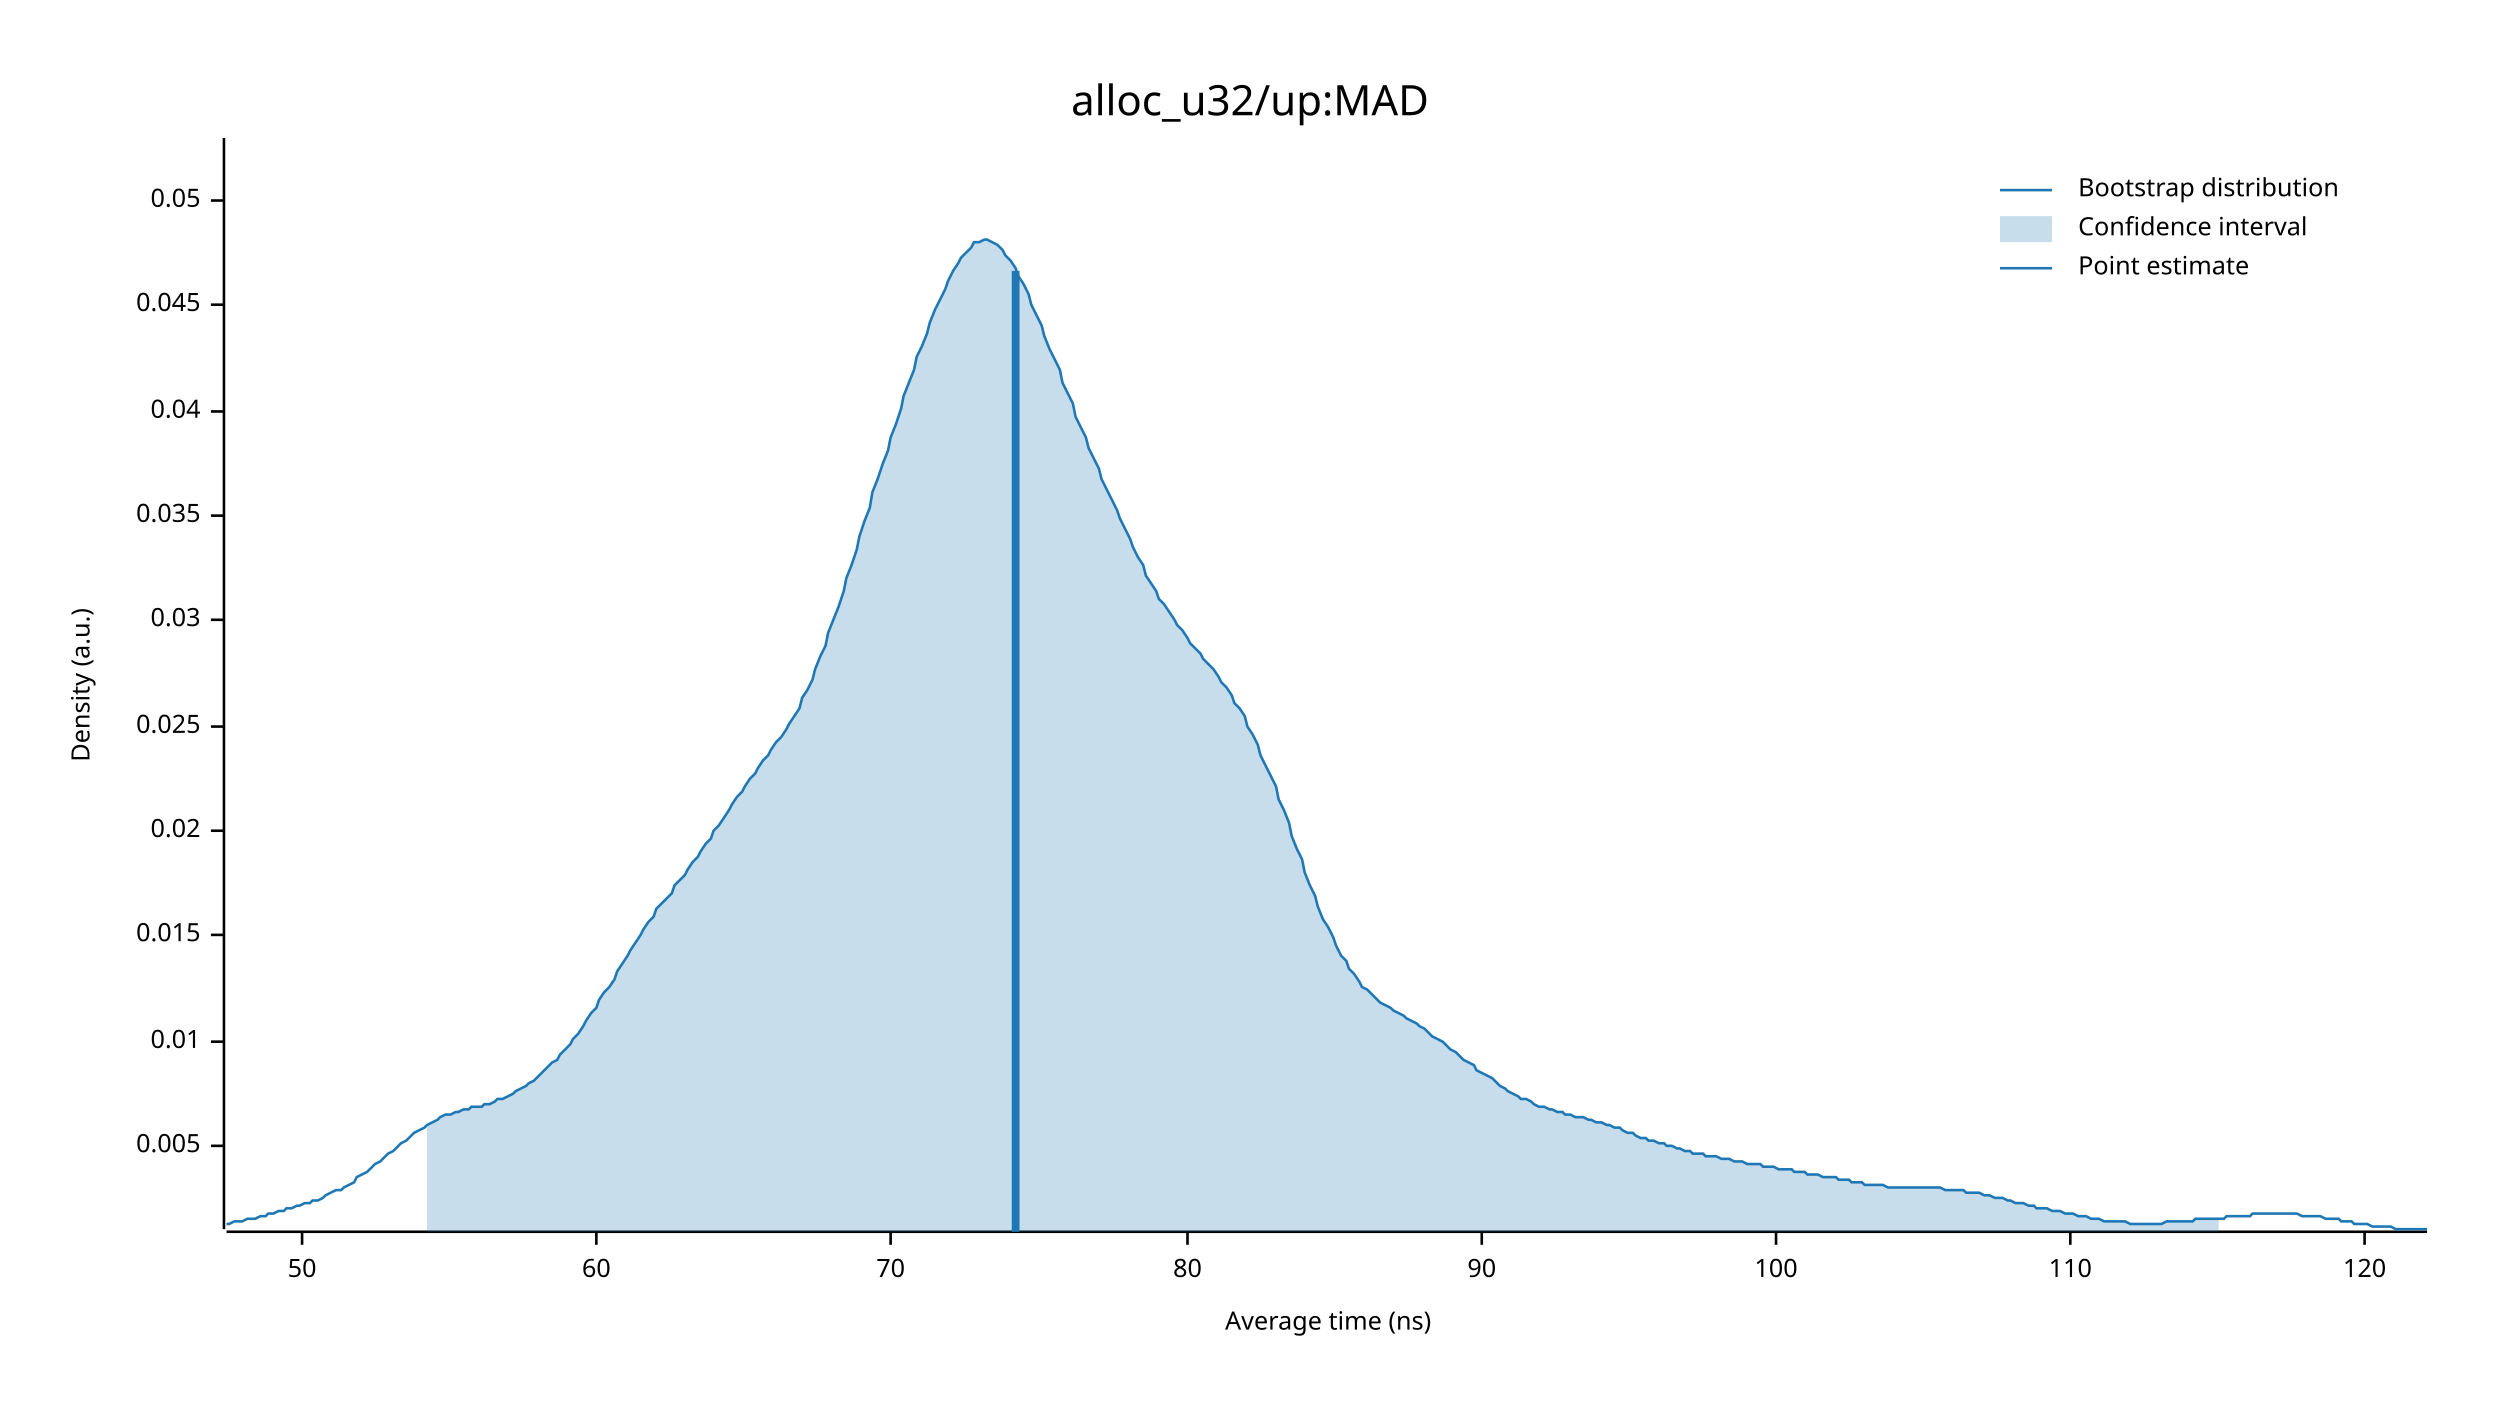
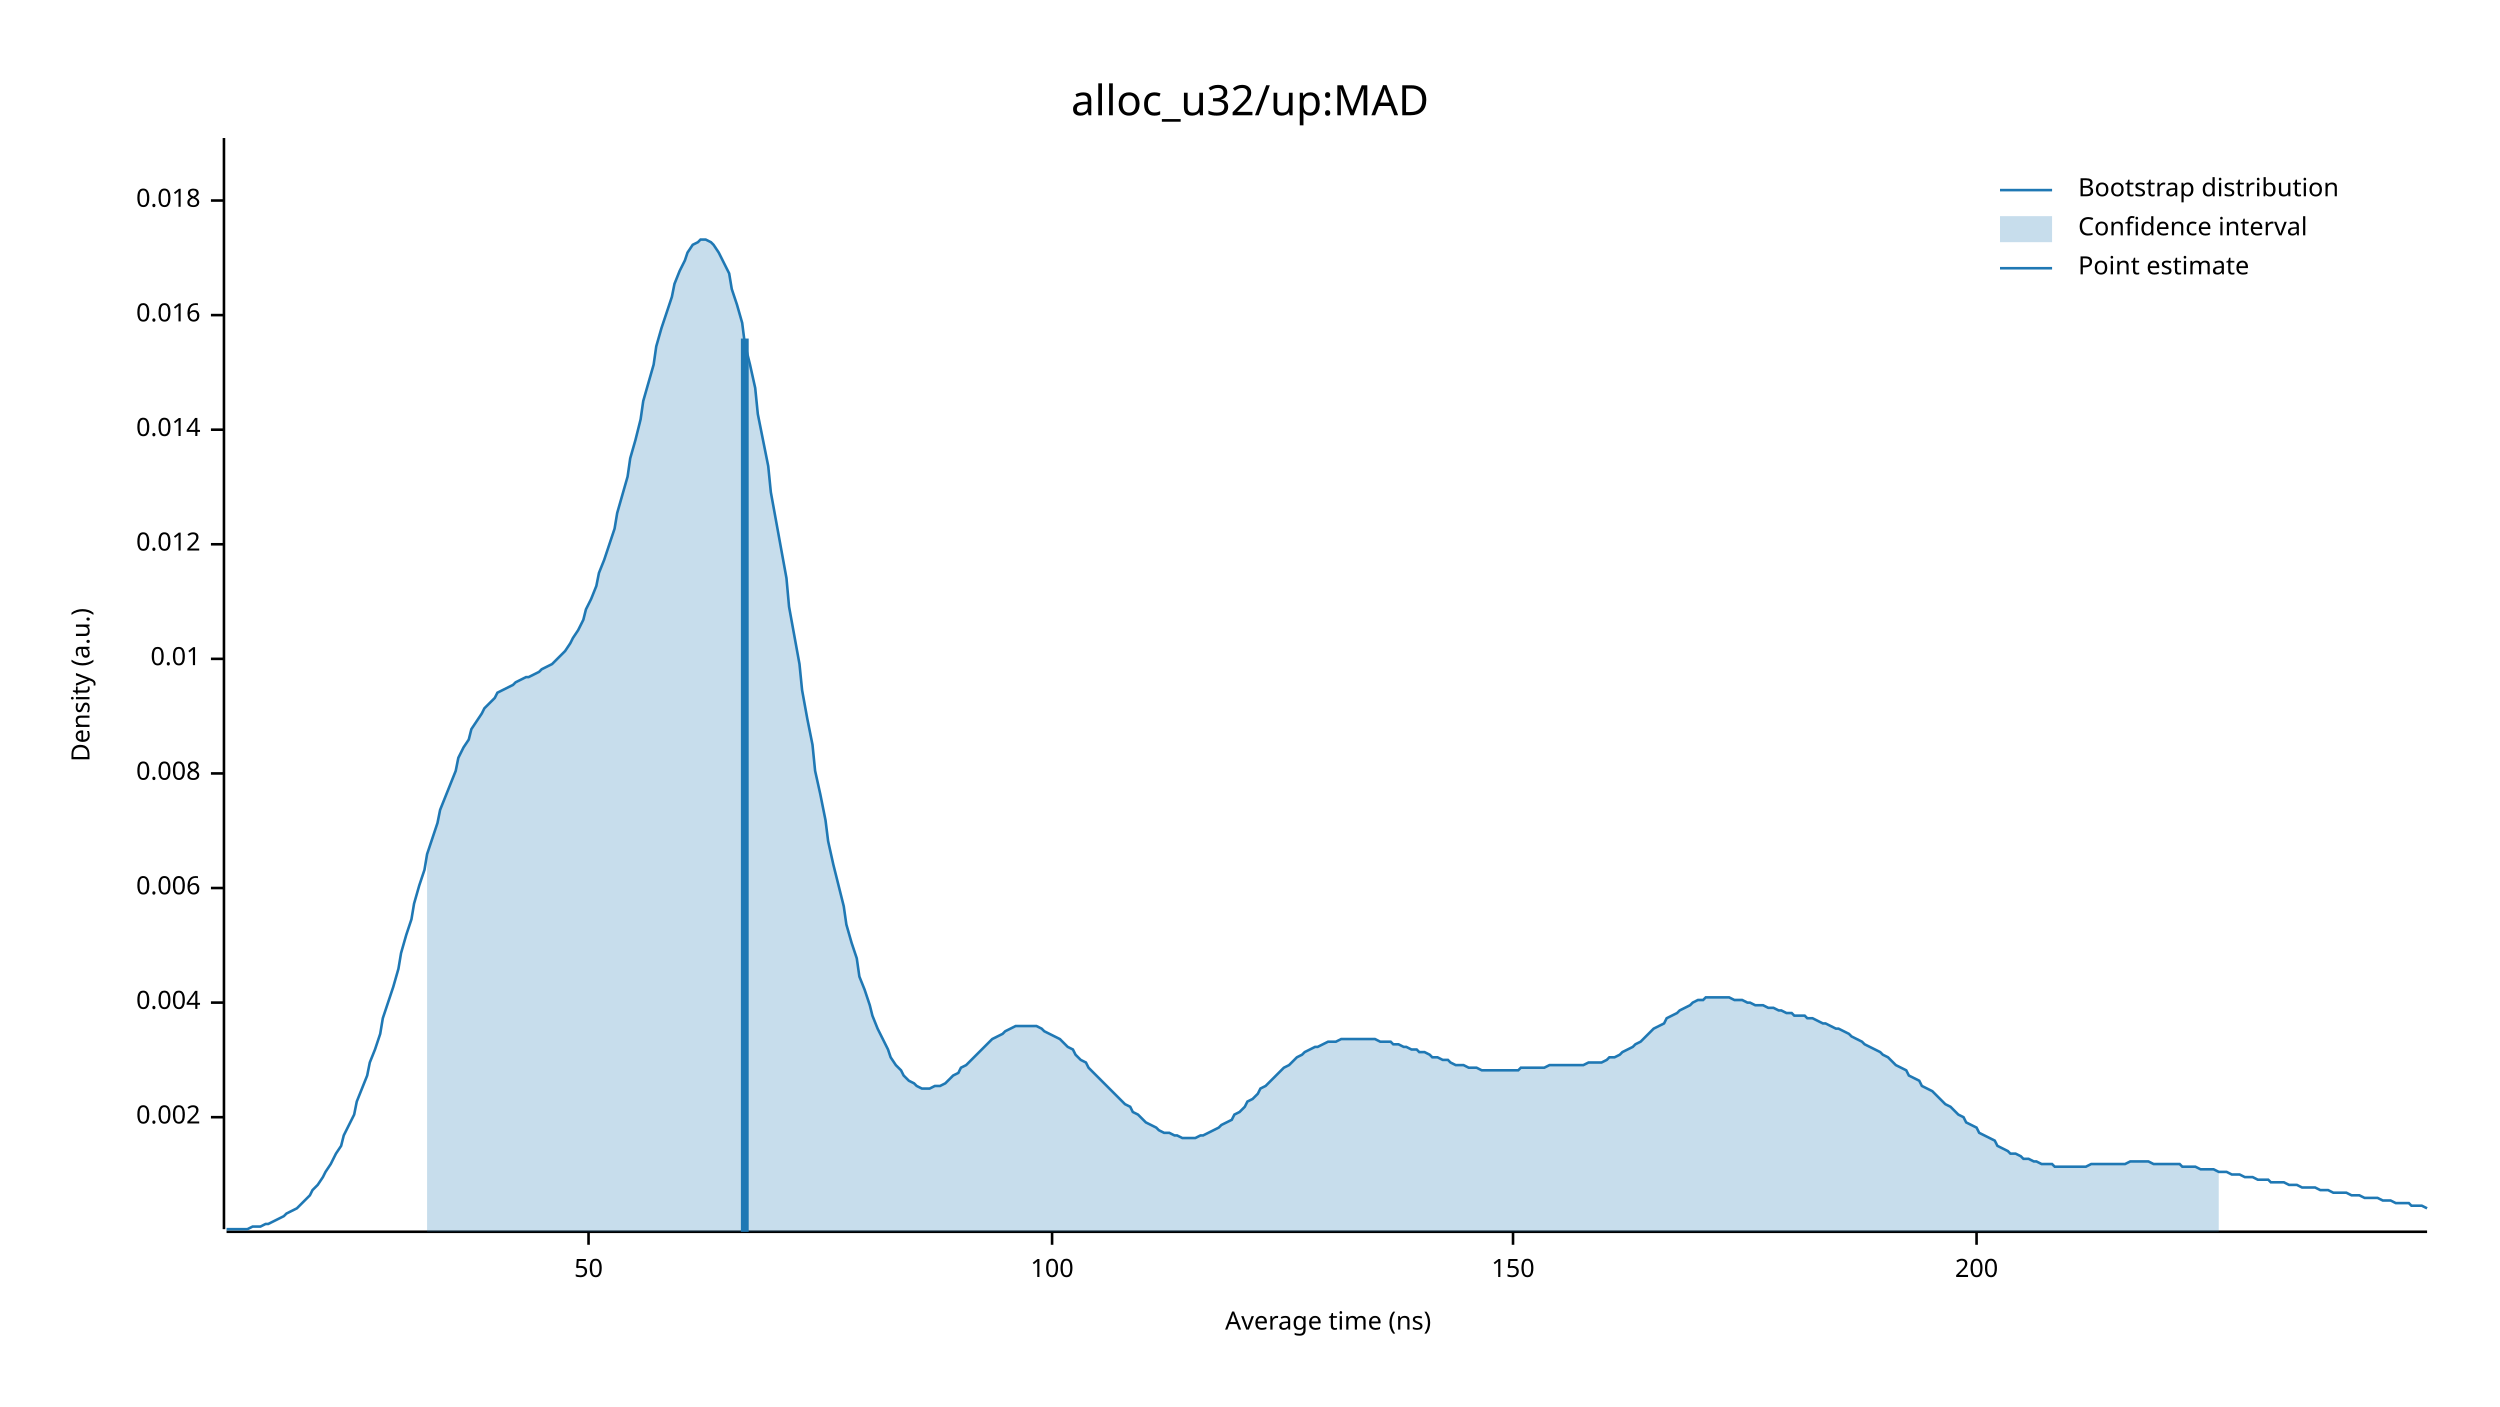
<svg xmlns="http://www.w3.org/2000/svg" width="960" height="540" viewBox="0 0 960 540">
  <text x="480" y="32" dy="0.76em" text-anchor="middle" font-family="sans-serif" font-size="16.129" opacity="1" fill="#000000">
alloc_u32/up:MAD
</text>
  <text x="27" y="263" dy="0.76em" text-anchor="middle" font-family="sans-serif" font-size="9.677" opacity="1" fill="#000000" transform="rotate(270, 27, 263)">
Density (a.u.)
</text>
  <text x="510" y="513" dy="-0.5ex" text-anchor="middle" font-family="sans-serif" font-size="9.677" opacity="1" fill="#000000">
Average time (ns)
</text>
  <polyline fill="none" opacity="1" stroke="#000000" stroke-width="1" points="86,53 86,472 " />
-   <text x="77" y="440" dy="0.5ex" text-anchor="end" font-family="sans-serif" font-size="9.677" opacity="1" fill="#000000">
- 0.005
+   <text x="77" y="429" dy="0.5ex" text-anchor="end" font-family="sans-serif" font-size="9.677" opacity="1" fill="#000000">
+ 0.002
</text>
-   <polyline fill="none" opacity="1" stroke="#000000" stroke-width="1" points="81,440 86,440 " />
-   <text x="77" y="400" dy="0.5ex" text-anchor="end" font-family="sans-serif" font-size="9.677" opacity="1" fill="#000000">
+   <polyline fill="none" opacity="1" stroke="#000000" stroke-width="1" points="81,429 86,429 " />
+   <text x="77" y="385" dy="0.5ex" text-anchor="end" font-family="sans-serif" font-size="9.677" opacity="1" fill="#000000">
+ 0.004
+ </text>
+   <polyline fill="none" opacity="1" stroke="#000000" stroke-width="1" points="81,385 86,385 " />
+   <text x="77" y="341" dy="0.5ex" text-anchor="end" font-family="sans-serif" font-size="9.677" opacity="1" fill="#000000">
+ 0.006
+ </text>
+   <polyline fill="none" opacity="1" stroke="#000000" stroke-width="1" points="81,341 86,341 " />
+   <text x="77" y="297" dy="0.5ex" text-anchor="end" font-family="sans-serif" font-size="9.677" opacity="1" fill="#000000">
+ 0.008
+ </text>
+   <polyline fill="none" opacity="1" stroke="#000000" stroke-width="1" points="81,297 86,297 " />
+   <text x="77" y="253" dy="0.5ex" text-anchor="end" font-family="sans-serif" font-size="9.677" opacity="1" fill="#000000">
0.01
</text>
-   <polyline fill="none" opacity="1" stroke="#000000" stroke-width="1" points="81,400 86,400 " />
-   <text x="77" y="359" dy="0.5ex" text-anchor="end" font-family="sans-serif" font-size="9.677" opacity="1" fill="#000000">
- 0.015
+   <polyline fill="none" opacity="1" stroke="#000000" stroke-width="1" points="81,253 86,253 " />
+   <text x="77" y="209" dy="0.5ex" text-anchor="end" font-family="sans-serif" font-size="9.677" opacity="1" fill="#000000">
+ 0.012
</text>
-   <polyline fill="none" opacity="1" stroke="#000000" stroke-width="1" points="81,359 86,359 " />
-   <text x="77" y="319" dy="0.5ex" text-anchor="end" font-family="sans-serif" font-size="9.677" opacity="1" fill="#000000">
- 0.02
+   <polyline fill="none" opacity="1" stroke="#000000" stroke-width="1" points="81,209 86,209 " />
+   <text x="77" y="165" dy="0.5ex" text-anchor="end" font-family="sans-serif" font-size="9.677" opacity="1" fill="#000000">
+ 0.014
</text>
-   <polyline fill="none" opacity="1" stroke="#000000" stroke-width="1" points="81,319 86,319 " />
-   <text x="77" y="279" dy="0.5ex" text-anchor="end" font-family="sans-serif" font-size="9.677" opacity="1" fill="#000000">
- 0.025
+   <polyline fill="none" opacity="1" stroke="#000000" stroke-width="1" points="81,165 86,165 " />
+   <text x="77" y="121" dy="0.5ex" text-anchor="end" font-family="sans-serif" font-size="9.677" opacity="1" fill="#000000">
+ 0.016
</text>
-   <polyline fill="none" opacity="1" stroke="#000000" stroke-width="1" points="81,279 86,279 " />
-   <text x="77" y="238" dy="0.5ex" text-anchor="end" font-family="sans-serif" font-size="9.677" opacity="1" fill="#000000">
- 0.03
- </text>
-   <polyline fill="none" opacity="1" stroke="#000000" stroke-width="1" points="81,238 86,238 " />
-   <text x="77" y="198" dy="0.5ex" text-anchor="end" font-family="sans-serif" font-size="9.677" opacity="1" fill="#000000">
- 0.035
- </text>
-   <polyline fill="none" opacity="1" stroke="#000000" stroke-width="1" points="81,198 86,198 " />
-   <text x="77" y="158" dy="0.5ex" text-anchor="end" font-family="sans-serif" font-size="9.677" opacity="1" fill="#000000">
- 0.04
- </text>
-   <polyline fill="none" opacity="1" stroke="#000000" stroke-width="1" points="81,158 86,158 " />
-   <text x="77" y="117" dy="0.5ex" text-anchor="end" font-family="sans-serif" font-size="9.677" opacity="1" fill="#000000">
- 0.045
- </text>
-   <polyline fill="none" opacity="1" stroke="#000000" stroke-width="1" points="81,117 86,117 " />
+   <polyline fill="none" opacity="1" stroke="#000000" stroke-width="1" points="81,121 86,121 " />
  <text x="77" y="77" dy="0.5ex" text-anchor="end" font-family="sans-serif" font-size="9.677" opacity="1" fill="#000000">
- 0.05
+ 0.018
</text>
  <polyline fill="none" opacity="1" stroke="#000000" stroke-width="1" points="81,77 86,77 " />
  <polyline fill="none" opacity="1" stroke="#000000" stroke-width="1" points="87,473 932,473 " />
-   <text x="116" y="483" dy="0.76em" text-anchor="middle" font-family="sans-serif" font-size="9.677" opacity="1" fill="#000000">
+   <text x="226" y="483" dy="0.76em" text-anchor="middle" font-family="sans-serif" font-size="9.677" opacity="1" fill="#000000">
50
</text>
-   <polyline fill="none" opacity="1" stroke="#000000" stroke-width="1" points="116,473 116,478 " />
-   <text x="229" y="483" dy="0.76em" text-anchor="middle" font-family="sans-serif" font-size="9.677" opacity="1" fill="#000000">
- 60
- </text>
-   <polyline fill="none" opacity="1" stroke="#000000" stroke-width="1" points="229,473 229,478 " />
-   <text x="342" y="483" dy="0.76em" text-anchor="middle" font-family="sans-serif" font-size="9.677" opacity="1" fill="#000000">
- 70
- </text>
-   <polyline fill="none" opacity="1" stroke="#000000" stroke-width="1" points="342,473 342,478 " />
-   <text x="456" y="483" dy="0.76em" text-anchor="middle" font-family="sans-serif" font-size="9.677" opacity="1" fill="#000000">
- 80
- </text>
-   <polyline fill="none" opacity="1" stroke="#000000" stroke-width="1" points="456,473 456,478 " />
-   <text x="569" y="483" dy="0.76em" text-anchor="middle" font-family="sans-serif" font-size="9.677" opacity="1" fill="#000000">
- 90
- </text>
-   <polyline fill="none" opacity="1" stroke="#000000" stroke-width="1" points="569,473 569,478 " />
-   <text x="682" y="483" dy="0.76em" text-anchor="middle" font-family="sans-serif" font-size="9.677" opacity="1" fill="#000000">
+   <polyline fill="none" opacity="1" stroke="#000000" stroke-width="1" points="226,473 226,478 " />
+   <text x="404" y="483" dy="0.76em" text-anchor="middle" font-family="sans-serif" font-size="9.677" opacity="1" fill="#000000">
100
</text>
-   <polyline fill="none" opacity="1" stroke="#000000" stroke-width="1" points="682,473 682,478 " />
-   <text x="795" y="483" dy="0.76em" text-anchor="middle" font-family="sans-serif" font-size="9.677" opacity="1" fill="#000000">
- 110
+   <polyline fill="none" opacity="1" stroke="#000000" stroke-width="1" points="404,473 404,478 " />
+   <text x="581" y="483" dy="0.76em" text-anchor="middle" font-family="sans-serif" font-size="9.677" opacity="1" fill="#000000">
+ 150
</text>
-   <polyline fill="none" opacity="1" stroke="#000000" stroke-width="1" points="795,473 795,478 " />
-   <text x="908" y="483" dy="0.76em" text-anchor="middle" font-family="sans-serif" font-size="9.677" opacity="1" fill="#000000">
- 120
+   <polyline fill="none" opacity="1" stroke="#000000" stroke-width="1" points="581,473 581,478 " />
+   <text x="759" y="483" dy="0.76em" text-anchor="middle" font-family="sans-serif" font-size="9.677" opacity="1" fill="#000000">
+ 200
</text>
-   <polyline fill="none" opacity="1" stroke="#000000" stroke-width="1" points="908,473 908,478 " />
-   <polyline fill="none" opacity="1" stroke="#1F78B4" stroke-width="1" points="87,470 88,470 90,469 92,469 93,469 95,468 97,468 98,468 100,467 102,467 103,466 105,466 107,465 109,465 110,464 112,464 114,463 115,463 117,462 119,462 120,461 122,461 124,460 125,459 127,458 129,457 131,457 132,456 134,455 136,454 137,452 139,451 141,450 142,449 144,447 146,446 147,445 149,443 151,442 153,440 154,439 156,438 158,436 159,435 161,434 163,433 164,432 166,431 168,430 169,429 171,428 173,428 175,427 176,427 178,426 180,426 181,425 183,425 185,425 186,424 188,424 190,423 191,422 193,422 195,421 197,420 198,419 200,418 202,417 203,416 205,415 207,413 208,412 210,410 212,408 214,407 215,405 217,403 219,401 220,399 222,397 224,394 225,392 227,389 229,387 230,384 232,381 234,379 236,376 237,373 239,370 241,367 242,365 244,362 246,359 247,357 249,354 251,352 252,349 254,347 256,345 258,343 259,340 261,338 263,336 264,334 266,331 268,329 269,327 271,324 273,322 274,319 276,317 278,314 280,311 281,309 283,306 285,304 286,302 288,299 290,297 291,295 293,292 295,290 296,288 298,285 300,283 302,280 303,278 305,275 307,272 308,268 310,265 312,261 313,257 315,252 317,248 318,243 320,238 322,233 324,227 325,222 327,217 329,211 330,206 332,200 334,195 335,189 337,184 339,178 341,173 342,168 344,163 346,157 347,152 349,147 351,142 352,137 354,133 356,128 357,124 359,119 361,115 363,111 364,108 366,104 368,101 369,99 371,97 373,95 374,93 376,93 378,92 379,92 381,93 383,94 385,96 386,98 388,100 390,103 391,106 393,109 395,113 396,117 398,121 400,125 401,129 403,134 405,138 407,142 408,147 410,151 412,155 413,160 415,164 417,168 418,172 420,176 422,180 423,184 425,188 427,192 429,196 430,199 432,203 434,207 435,210 437,214 439,217 440,221 442,224 444,227 445,230 447,232 449,235 451,238 452,240 454,242 456,245 457,247 459,249 461,251 462,253 464,255 466,257 468,260 469,262 471,264 473,267 474,270 476,272 478,275 479,279 481,282 483,286 484,290 486,294 488,298 490,302 491,307 493,311 495,316 496,321 498,326 500,330 501,335 503,340 505,344 506,348 508,353 510,356 512,360 513,363 515,367 517,369 518,372 520,374 522,377 523,379 525,380 527,382 528,383 530,385 532,386 534,387 535,388 537,389 539,390 540,391 542,392 544,393 545,394 547,395 549,397 550,398 552,399 554,400 556,402 557,403 559,404 561,406 562,407 564,408 566,409 567,411 569,412 571,413 573,414 574,415 576,417 578,418 579,419 581,420 583,421 584,422 586,422 588,423 589,424 591,425 593,425 595,426 596,426 598,427 600,427 601,428 603,428 605,429 606,429 608,429 610,430 611,430 613,431 615,431 617,432 618,432 620,433 622,433 623,434 625,435 627,435 628,436 630,437 632,437 633,438 635,438 637,439 639,439 640,440 642,440 644,441 645,441 647,442 649,442 650,443 652,443 654,443 655,444 657,444 659,444 661,445 662,445 664,445 666,446 667,446 669,446 671,447 672,447 674,447 676,447 677,448 679,448 681,448 683,449 684,449 686,449 688,449 689,450 691,450 693,450 694,451 696,451 698,451 700,452 701,452 703,452 705,452 706,453 708,453 710,453 711,454 713,454 715,454 716,455 718,455 720,455 722,455 723,455 725,456 727,456 728,456 730,456 732,456 733,456 735,456 737,456 738,456 740,456 742,456 744,456 745,456 747,457 749,457 750,457 752,457 754,457 755,458 757,458 759,458 760,458 762,459 764,459 766,460 767,460 769,460 771,461 772,461 774,462 776,462 777,462 779,463 781,463 782,464 784,464 786,464 788,465 789,465 791,465 793,466 794,466 796,466 798,467 799,467 801,467 803,468 804,468 806,468 808,469 810,469 811,469 813,469 815,469 816,469 818,470 820,470 821,470 823,470 825,470 827,470 828,470 830,470 832,469 833,469 835,469 837,469 838,469 840,469 842,469 843,468 845,468 847,468 849,468 850,468 852,468 854,468 855,467 857,467 859,467 860,467 862,467 864,467 865,466 867,466 869,466 871,466 872,466 874,466 876,466 877,466 879,466 881,466 882,466 884,467 886,467 887,467 889,467 891,467 893,468 894,468 896,468 898,468 899,469 901,469 903,469 904,470 906,470 908,470 909,470 911,471 913,471 915,471 916,471 918,471 920,472 921,472 923,472 925,472 926,472 928,472 930,472 932,472 " />
-   <polygon opacity="0.25" fill="#1F78B4" points="164,432 166,431 168,430 169,429 171,428 173,428 175,427 176,427 178,426 180,426 181,425 183,425 185,425 186,424 188,424 190,423 191,422 193,422 195,421 197,420 198,419 200,418 202,417 203,416 205,415 207,413 208,412 210,410 212,408 214,407 215,405 217,403 219,401 220,399 222,397 224,394 225,392 227,389 229,387 230,384 232,381 234,379 236,376 237,373 239,370 241,367 242,365 244,362 246,359 247,357 249,354 251,352 252,349 254,347 256,345 258,343 259,340 261,338 263,336 264,334 266,331 268,329 269,327 271,324 273,322 274,319 276,317 278,314 280,311 281,309 283,306 285,304 286,302 288,299 290,297 291,295 293,292 295,290 296,288 298,285 300,283 302,280 303,278 305,275 307,272 308,268 310,265 312,261 313,257 315,252 317,248 318,243 320,238 322,233 324,227 325,222 327,217 329,211 330,206 332,200 334,195 335,189 337,184 339,178 341,173 342,168 344,163 346,157 347,152 349,147 351,142 352,137 354,133 356,128 357,124 359,119 361,115 363,111 364,108 366,104 368,101 369,99 371,97 373,95 374,93 376,93 378,92 379,92 381,93 383,94 385,96 386,98 388,100 390,103 391,106 393,109 395,113 396,117 398,121 400,125 401,129 403,134 405,138 407,142 408,147 410,151 412,155 413,160 415,164 417,168 418,172 420,176 422,180 423,184 425,188 427,192 429,196 430,199 432,203 434,207 435,210 437,214 439,217 440,221 442,224 444,227 445,230 447,232 449,235 451,238 452,240 454,242 456,245 457,247 459,249 461,251 462,253 464,255 466,257 468,260 469,262 471,264 473,267 474,270 476,272 478,275 479,279 481,282 483,286 484,290 486,294 488,298 490,302 491,307 493,311 495,316 496,321 498,326 500,330 501,335 503,340 505,344 506,348 508,353 510,356 512,360 513,363 515,367 517,369 518,372 520,374 522,377 523,379 525,380 527,382 528,383 530,385 532,386 534,387 535,388 537,389 539,390 540,391 542,392 544,393 545,394 547,395 549,397 550,398 552,399 554,400 556,402 557,403 559,404 561,406 562,407 564,408 566,409 567,411 569,412 571,413 573,414 574,415 576,417 578,418 579,419 581,420 583,421 584,422 586,422 588,423 589,424 591,425 593,425 595,426 596,426 598,427 600,427 601,428 603,428 605,429 606,429 608,429 610,430 611,430 613,431 615,431 617,432 618,432 620,433 622,433 623,434 625,435 627,435 628,436 630,437 632,437 633,438 635,438 637,439 639,439 640,440 642,440 644,441 645,441 647,442 649,442 650,443 652,443 654,443 655,444 657,444 659,444 661,445 662,445 664,445 666,446 667,446 669,446 671,447 672,447 674,447 676,447 677,448 679,448 681,448 683,449 684,449 686,449 688,449 689,450 691,450 693,450 694,451 696,451 698,451 700,452 701,452 703,452 705,452 706,453 708,453 710,453 711,454 713,454 715,454 716,455 718,455 720,455 722,455 723,455 725,456 727,456 728,456 730,456 732,456 733,456 735,456 737,456 738,456 740,456 742,456 744,456 745,456 747,457 749,457 750,457 752,457 754,457 755,458 757,458 759,458 760,458 762,459 764,459 766,460 767,460 769,460 771,461 772,461 774,462 776,462 777,462 779,463 781,463 782,464 784,464 786,464 788,465 789,465 791,465 793,466 794,466 796,466 798,467 799,467 801,467 803,468 804,468 806,468 808,469 810,469 811,469 813,469 815,469 816,469 818,470 820,470 821,470 823,470 825,470 827,470 828,470 830,470 832,469 833,469 835,469 837,469 838,469 840,469 842,469 843,468 845,468 847,468 849,468 850,468 852,468 852,473 164,473 " />
-   <polyline fill="none" opacity="1" stroke="#1F78B4" stroke-width="3" points="390,473 390,104 " />
+   <polyline fill="none" opacity="1" stroke="#000000" stroke-width="1" points="759,473 759,478 " />
+   <polyline fill="none" opacity="1" stroke="#1F78B4" stroke-width="1" points="87,472 88,472 90,472 92,472 93,472 95,472 97,471 98,471 100,471 102,470 103,470 105,469 107,468 109,467 110,466 112,465 114,464 115,463 117,461 119,459 120,457 122,455 124,452 125,450 127,447 129,443 131,440 132,436 134,432 136,428 137,423 139,418 141,413 142,408 144,403 146,397 147,391 149,385 151,379 153,372 154,366 156,359 158,353 159,347 161,340 163,334 164,328 166,322 168,316 169,311 171,306 173,301 175,296 176,291 178,287 180,284 181,280 183,277 185,274 186,272 188,270 190,268 191,266 193,265 195,264 197,263 198,262 200,261 202,260 203,260 205,259 207,258 208,257 210,256 212,255 214,253 215,252 217,250 219,247 220,245 222,242 224,238 225,234 227,230 229,225 230,220 232,215 234,209 236,203 237,197 239,190 241,183 242,176 244,169 246,161 247,154 249,147 251,140 252,133 254,126 256,120 258,114 259,109 261,104 263,100 264,97 266,94 268,93 269,92 271,92 273,93 274,94 276,97 278,101 280,105 281,111 283,117 285,124 286,132 288,140 290,149 291,159 293,169 295,179 296,189 298,200 300,211 302,222 303,233 305,244 307,255 308,265 310,276 312,286 313,296 315,305 317,315 318,323 320,332 322,340 324,348 325,355 327,362 329,368 330,375 332,380 334,386 335,390 337,395 339,399 341,403 342,406 344,409 346,411 347,413 349,415 351,416 352,417 354,418 356,418 357,418 359,417 361,417 363,416 364,415 366,413 368,412 369,410 371,409 373,407 374,406 376,404 378,402 379,401 381,399 383,398 385,397 386,396 388,395 390,394 391,394 393,394 395,394 396,394 398,394 400,395 401,396 403,397 405,398 407,399 408,400 410,402 412,403 413,405 415,407 417,408 418,410 420,412 422,414 423,415 425,417 427,419 429,421 430,422 432,424 434,425 435,427 437,428 439,430 440,431 442,432 444,433 445,434 447,435 449,435 451,436 452,436 454,437 456,437 457,437 459,437 461,436 462,436 464,435 466,434 468,433 469,432 471,431 473,430 474,428 476,427 478,425 479,423 481,422 483,420 484,418 486,417 488,415 490,413 491,412 493,410 495,409 496,408 498,406 500,405 501,404 503,403 505,402 506,402 508,401 510,400 512,400 513,400 515,399 517,399 518,399 520,399 522,399 523,399 525,399 527,399 528,399 530,400 532,400 534,400 535,401 537,401 539,402 540,402 542,403 544,403 545,404 547,404 549,405 550,406 552,406 554,407 556,407 557,408 559,409 561,409 562,409 564,410 566,410 567,410 569,411 571,411 573,411 574,411 576,411 578,411 579,411 581,411 583,411 584,410 586,410 588,410 589,410 591,410 593,410 595,409 596,409 598,409 600,409 601,409 603,409 605,409 606,409 608,409 610,408 611,408 613,408 615,408 617,407 618,406 620,406 622,405 623,404 625,403 627,402 628,401 630,400 632,398 633,397 635,395 637,394 639,393 640,391 642,390 644,389 645,388 647,387 649,386 650,385 652,384 654,384 655,383 657,383 659,383 661,383 662,383 664,383 666,384 667,384 669,384 671,385 672,385 674,386 676,386 677,386 679,387 681,387 683,388 684,388 686,389 688,389 689,390 691,390 693,390 694,391 696,391 698,392 700,393 701,393 703,394 705,395 706,395 708,396 710,397 711,398 713,399 715,400 716,401 718,402 720,403 722,404 723,405 725,406 727,408 728,409 730,410 732,411 733,413 735,414 737,415 738,417 740,418 742,419 744,421 745,422 747,424 749,425 750,426 752,428 754,429 755,431 757,432 759,433 760,435 762,436 764,437 766,438 767,440 769,441 771,442 772,443 774,443 776,444 777,445 779,445 781,446 782,446 784,447 786,447 788,447 789,448 791,448 793,448 794,448 796,448 798,448 799,448 801,448 803,447 804,447 806,447 808,447 810,447 811,447 813,447 815,447 816,447 818,446 820,446 821,446 823,446 825,446 827,447 828,447 830,447 832,447 833,447 835,447 837,447 838,448 840,448 842,448 843,448 845,449 847,449 849,449 850,449 852,450 854,450 855,450 857,451 859,451 860,451 862,452 864,452 865,452 867,453 869,453 871,453 872,454 874,454 876,454 877,454 879,455 881,455 882,455 884,456 886,456 887,456 889,456 891,457 893,457 894,457 896,458 898,458 899,458 901,458 903,459 904,459 906,459 908,460 909,460 911,460 913,460 915,461 916,461 918,461 920,462 921,462 923,462 925,462 926,463 928,463 930,463 932,464 " />
+   <polygon opacity="0.25" fill="#1F78B4" points="164,328 166,322 168,316 169,311 171,306 173,301 175,296 176,291 178,287 180,284 181,280 183,277 185,274 186,272 188,270 190,268 191,266 193,265 195,264 197,263 198,262 200,261 202,260 203,260 205,259 207,258 208,257 210,256 212,255 214,253 215,252 217,250 219,247 220,245 222,242 224,238 225,234 227,230 229,225 230,220 232,215 234,209 236,203 237,197 239,190 241,183 242,176 244,169 246,161 247,154 249,147 251,140 252,133 254,126 256,120 258,114 259,109 261,104 263,100 264,97 266,94 268,93 269,92 271,92 273,93 274,94 276,97 278,101 280,105 281,111 283,117 285,124 286,132 288,140 290,149 291,159 293,169 295,179 296,189 298,200 300,211 302,222 303,233 305,244 307,255 308,265 310,276 312,286 313,296 315,305 317,315 318,323 320,332 322,340 324,348 325,355 327,362 329,368 330,375 332,380 334,386 335,390 337,395 339,399 341,403 342,406 344,409 346,411 347,413 349,415 351,416 352,417 354,418 356,418 357,418 359,417 361,417 363,416 364,415 366,413 368,412 369,410 371,409 373,407 374,406 376,404 378,402 379,401 381,399 383,398 385,397 386,396 388,395 390,394 391,394 393,394 395,394 396,394 398,394 400,395 401,396 403,397 405,398 407,399 408,400 410,402 412,403 413,405 415,407 417,408 418,410 420,412 422,414 423,415 425,417 427,419 429,421 430,422 432,424 434,425 435,427 437,428 439,430 440,431 442,432 444,433 445,434 447,435 449,435 451,436 452,436 454,437 456,437 457,437 459,437 461,436 462,436 464,435 466,434 468,433 469,432 471,431 473,430 474,428 476,427 478,425 479,423 481,422 483,420 484,418 486,417 488,415 490,413 491,412 493,410 495,409 496,408 498,406 500,405 501,404 503,403 505,402 506,402 508,401 510,400 512,400 513,400 515,399 517,399 518,399 520,399 522,399 523,399 525,399 527,399 528,399 530,400 532,400 534,400 535,401 537,401 539,402 540,402 542,403 544,403 545,404 547,404 549,405 550,406 552,406 554,407 556,407 557,408 559,409 561,409 562,409 564,410 566,410 567,410 569,411 571,411 573,411 574,411 576,411 578,411 579,411 581,411 583,411 584,410 586,410 588,410 589,410 591,410 593,410 595,409 596,409 598,409 600,409 601,409 603,409 605,409 606,409 608,409 610,408 611,408 613,408 615,408 617,407 618,406 620,406 622,405 623,404 625,403 627,402 628,401 630,400 632,398 633,397 635,395 637,394 639,393 640,391 642,390 644,389 645,388 647,387 649,386 650,385 652,384 654,384 655,383 657,383 659,383 661,383 662,383 664,383 666,384 667,384 669,384 671,385 672,385 674,386 676,386 677,386 679,387 681,387 683,388 684,388 686,389 688,389 689,390 691,390 693,390 694,391 696,391 698,392 700,393 701,393 703,394 705,395 706,395 708,396 710,397 711,398 713,399 715,400 716,401 718,402 720,403 722,404 723,405 725,406 727,408 728,409 730,410 732,411 733,413 735,414 737,415 738,417 740,418 742,419 744,421 745,422 747,424 749,425 750,426 752,428 754,429 755,431 757,432 759,433 760,435 762,436 764,437 766,438 767,440 769,441 771,442 772,443 774,443 776,444 777,445 779,445 781,446 782,446 784,447 786,447 788,447 789,448 791,448 793,448 794,448 796,448 798,448 799,448 801,448 803,447 804,447 806,447 808,447 810,447 811,447 813,447 815,447 816,447 818,446 820,446 821,446 823,446 825,446 827,447 828,447 830,447 832,447 833,447 835,447 837,447 838,448 840,448 842,448 843,448 845,449 847,449 849,449 850,449 852,450 852,473 164,473 " />
+   <polyline fill="none" opacity="1" stroke="#1F78B4" stroke-width="3" points="286,473 286,130 " />
  <text x="798" y="68" dy="0.76em" text-anchor="start" font-family="sans-serif" font-size="9.677" opacity="1" fill="#000000">
Bootstrap distribution
</text>
  <text x="798" y="83" dy="0.76em" text-anchor="start" font-family="sans-serif" font-size="9.677" opacity="1" fill="#000000">
Confidence interval
</text>
  <text x="798" y="98" dy="0.76em" text-anchor="start" font-family="sans-serif" font-size="9.677" opacity="1" fill="#000000">
Point estimate
</text>
  <polyline fill="none" opacity="1" stroke="#1F78B4" stroke-width="1" points="768,73 788,73 " />
  <rect x="768" y="83" width="20" height="10" opacity="0.25" fill="#1F78B4" stroke="none" />
  <polyline fill="none" opacity="1" stroke="#1F78B4" stroke-width="1" points="768,103 788,103 " />
</svg>
